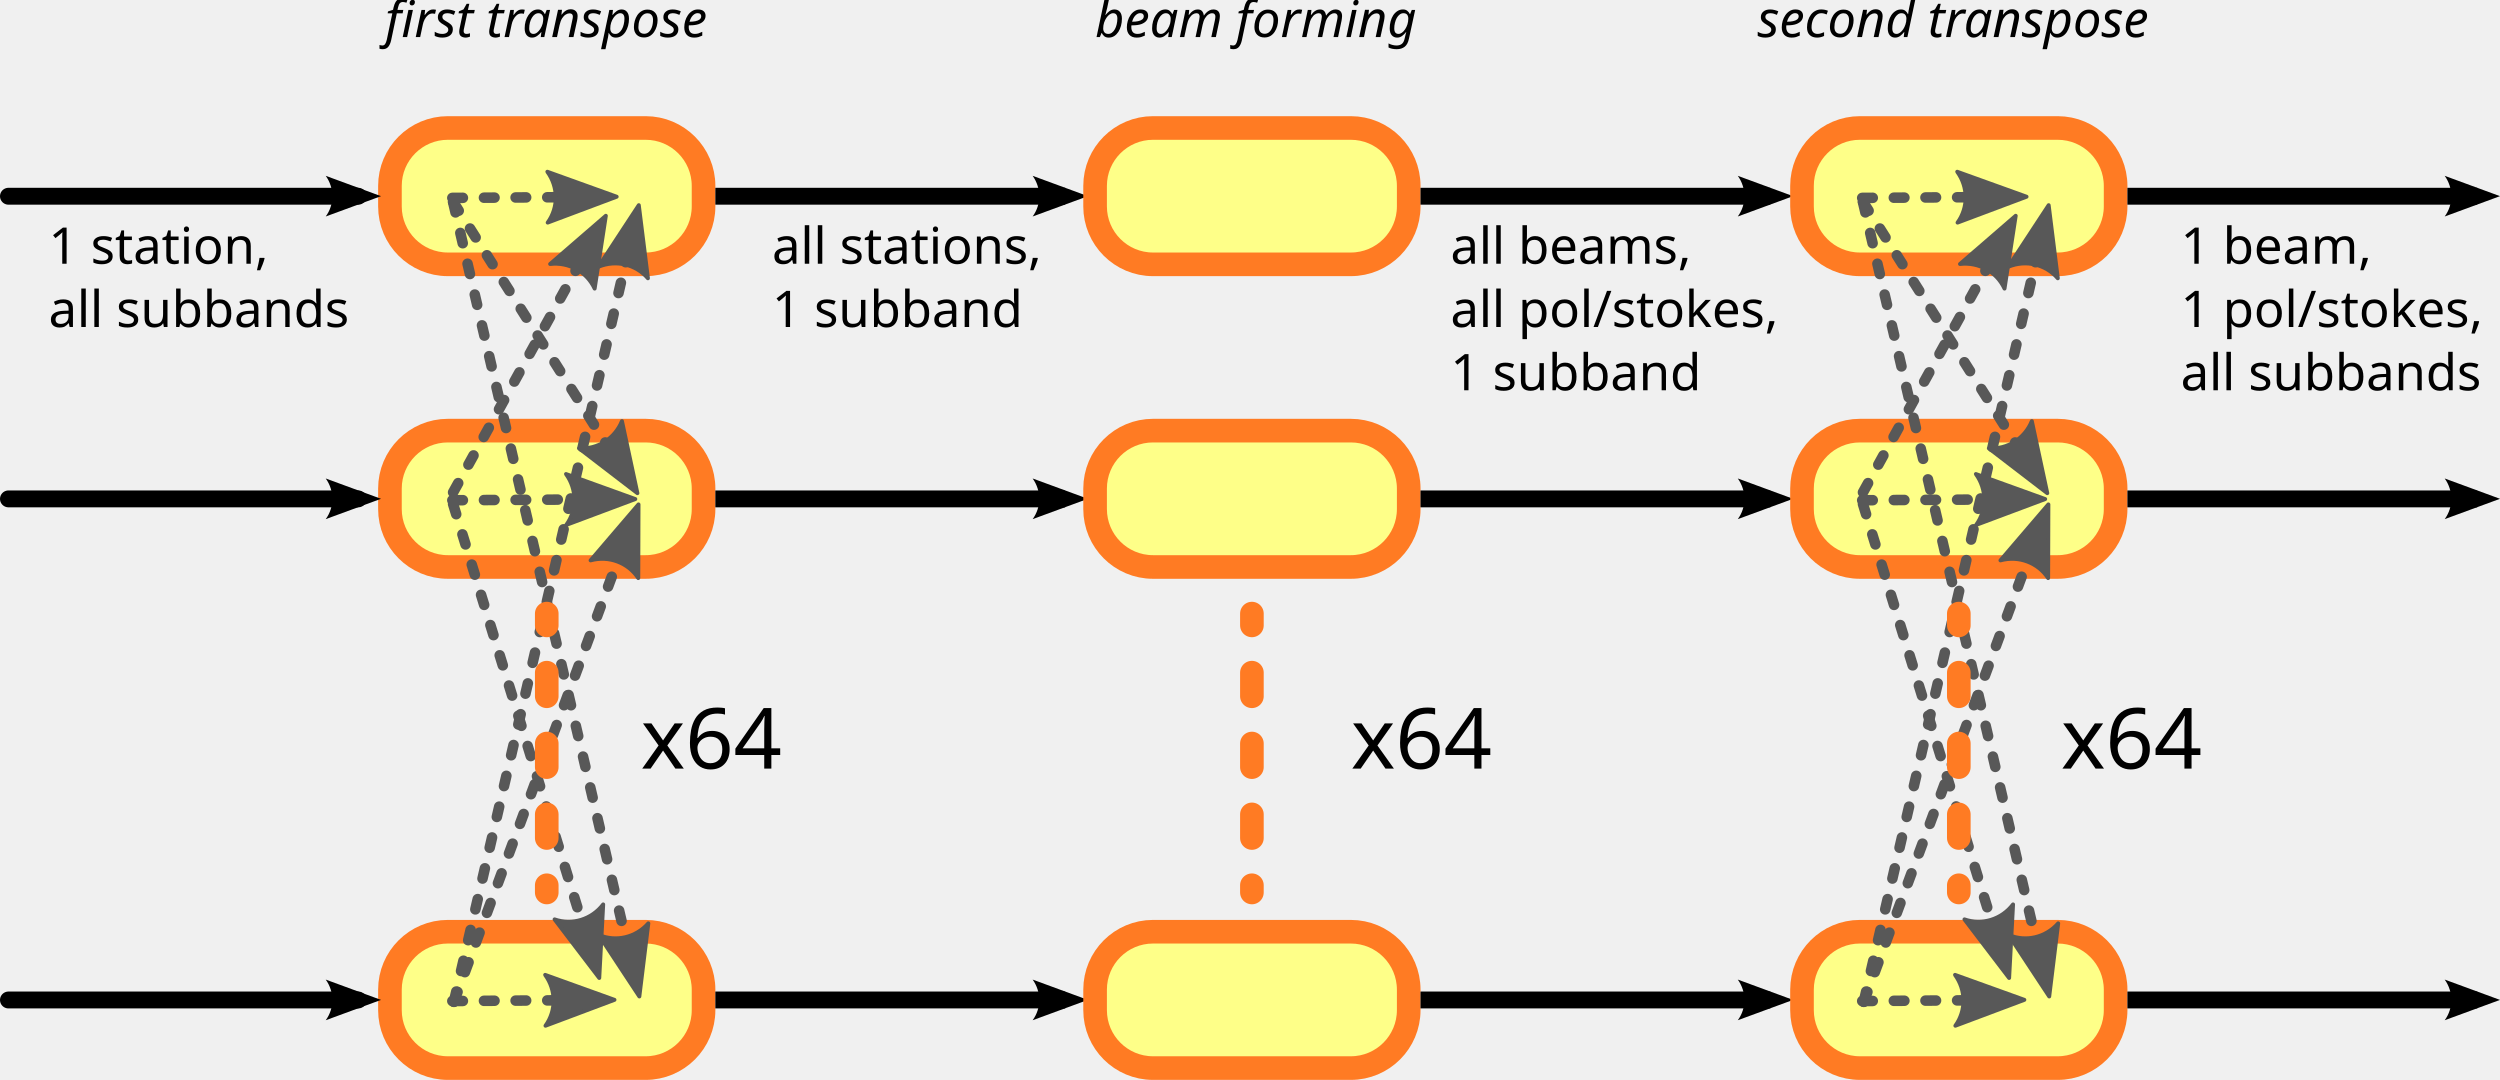
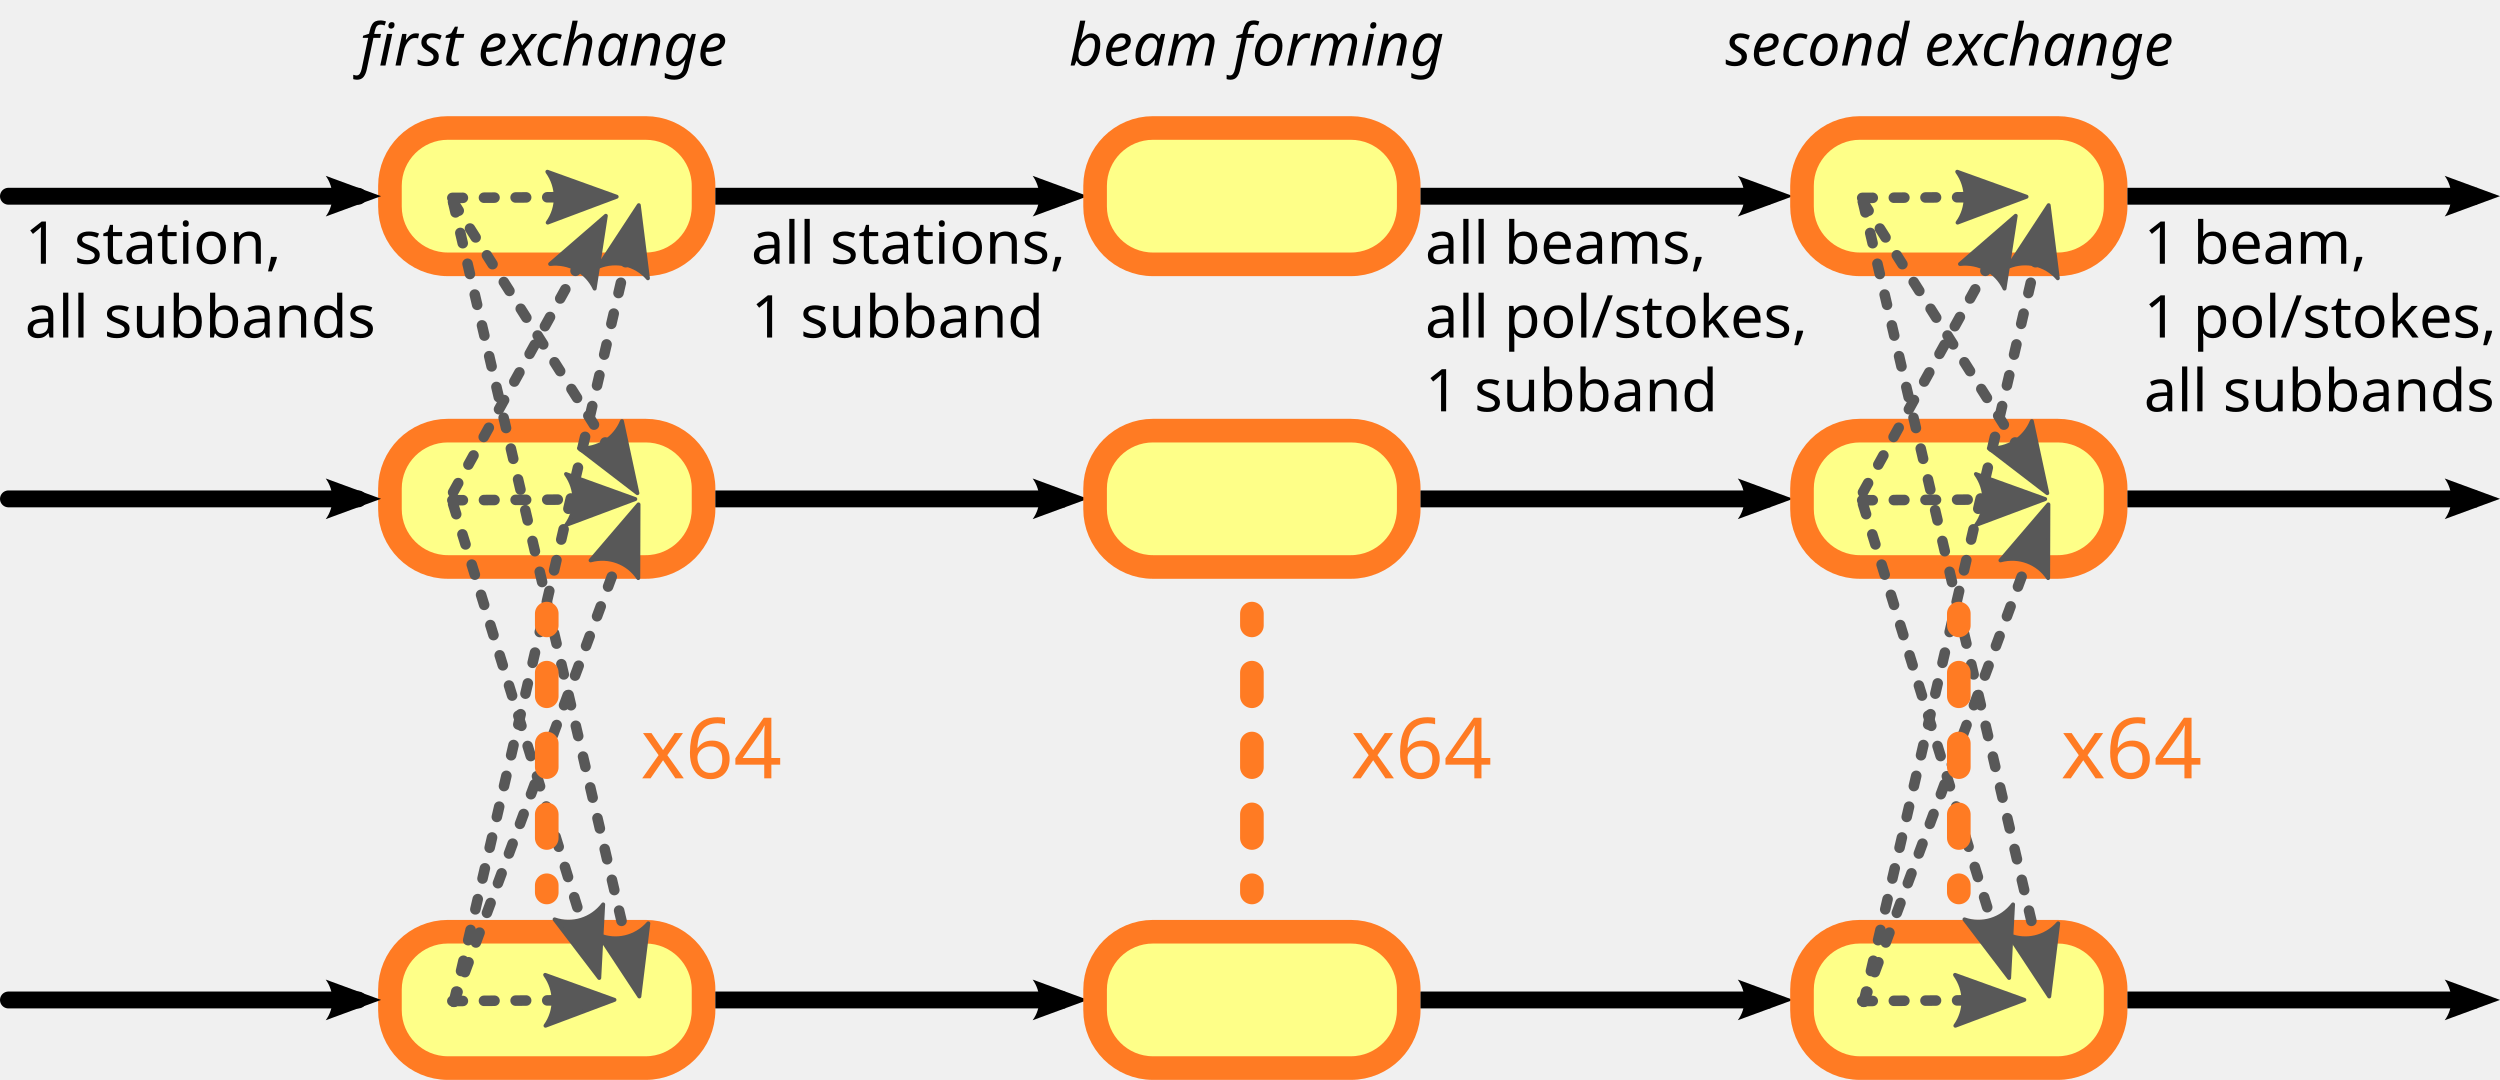
<svg xmlns="http://www.w3.org/2000/svg" version="1.1" id="svg3175" height="256.002" width="592.657">
  <defs id="defs3177">
    <marker style="overflow:visible" id="EmptyTriangleOutM" refX="0" refY="0" orient="auto">
      <path transform="matrix(0.4,0,0,0.4,-1.8,0)" style="fill:#ffffff;fill-rule:evenodd;stroke:#000000;stroke-width:1pt;marker-start:none" d="m 5.77,0 -8.65,5 0,-10 8.65,5 z" id="path4209" />
    </marker>
    <marker style="overflow:visible" id="Arrow1Mend" refX="0" refY="0" orient="auto">
      <path transform="matrix(-0.4,0,0,-0.4,-4,0)" style="fill-rule:evenodd;stroke:#000000;stroke-width:1pt;marker-start:none" d="M 0,0 5,-5 -12.5,0 5,5 0,0 z" id="path4054" />
    </marker>
    <marker style="overflow:visible" id="Arrow2Mend" refX="0" refY="0" orient="auto">
      <path transform="scale(-0.6,-0.6)" d="M 8.719,4.034 -2.207,0.016 8.719,-4.002 c -1.745,2.372 -1.735,5.617 -6e-7,8.035 z" style="font-size:12px;fill-rule:evenodd;stroke-width:0.625;stroke-linejoin:round" id="path4072" />
    </marker>
    <marker style="overflow:visible" id="Arrow2Send" refX="0" refY="0" orient="auto">
      <path transform="matrix(-0.3,0,0,-0.3,0.69,0)" d="M 8.719,4.034 -2.207,0.016 8.719,-4.002 c -1.745,2.372 -1.735,5.617 -6e-7,8.035 z" style="font-size:12px;fill-rule:evenodd;stroke-width:0.625;stroke-linejoin:round" id="path4078" />
    </marker>
    <marker style="overflow:visible" id="Arrow2Send-5" refX="0" refY="0" orient="auto">
      <path transform="matrix(-0.3,0,0,-0.3,0.69,0)" d="M 8.719,4.034 -2.207,0.016 8.719,-4.002 c -1.745,2.372 -1.735,5.617 -6e-7,8.035 z" style="font-size:12px;fill-rule:evenodd;stroke-width:0.625;stroke-linejoin:round" id="path4078-9" />
    </marker>
    <marker style="overflow:visible" id="Arrow1Mend9" refX="0" refY="0" orient="auto">
      <path transform="matrix(-0.4,0,0,-0.4,-4,0)" style="fill:#0000ff;fill-rule:evenodd;stroke:#0000ff;stroke-width:1pt;marker-start:none" d="M 0,0 5,-5 -12.5,0 5,5 0,0 z" id="path7071" />
    </marker>
    <marker style="overflow:visible" id="Arrow2Mend7" refX="0" refY="0" orient="auto">
      <path transform="scale(-0.6,-0.6)" d="M 8.719,4.034 -2.207,0.016 8.719,-4.002 c -1.745,2.372 -1.735,5.617 -6e-7,8.035 z" style="font-size:12px;fill:#0000ff;fill-rule:evenodd;stroke:#0000ff;stroke-width:0.625;stroke-linejoin:round" id="path7853" />
    </marker>
    <marker style="overflow:visible" id="Arrow2Mendh" refX="0" refY="0" orient="auto">
      <path transform="scale(-0.6,-0.6)" d="M 8.719,4.034 -2.207,0.016 8.719,-4.002 c -1.745,2.372 -1.735,5.617 -6e-7,8.035 z" style="font-size:12px;fill:#0000ff;fill-rule:evenodd;stroke:#0000ff;stroke-width:0.625;stroke-linejoin:round" id="path7856" />
    </marker>
    <marker style="overflow:visible" id="Arrow2Mendc" refX="0" refY="0" orient="auto">
      <path transform="scale(-0.6,-0.6)" d="M 8.719,4.034 -2.207,0.016 8.719,-4.002 c -1.745,2.372 -1.735,5.617 -6e-7,8.035 z" style="font-size:12px;fill:#0000ff;fill-rule:evenodd;stroke:#0000ff;stroke-width:0.625;stroke-linejoin:round" id="path7859" />
    </marker>
    <marker style="overflow:visible" id="Arrow2Mend2" refX="0" refY="0" orient="auto">
      <path transform="scale(-0.6,-0.6)" d="M 8.719,4.034 -2.207,0.016 8.719,-4.002 c -1.745,2.372 -1.735,5.617 -6e-7,8.035 z" style="font-size:12px;fill:#0000ff;fill-rule:evenodd;stroke:#0000ff;stroke-width:0.625;stroke-linejoin:round" id="path7862" />
    </marker>
    <marker style="overflow:visible" id="Arrow2Mendn" refX="0" refY="0" orient="auto">
      <path transform="scale(-0.6,-0.6)" d="M 8.719,4.034 -2.207,0.016 8.719,-4.002 c -1.745,2.372 -1.735,5.617 -6e-7,8.035 z" style="font-size:12px;fill:#0000ff;fill-rule:evenodd;stroke:#0000ff;stroke-width:0.625;stroke-linejoin:round" id="path7865" />
    </marker>
    <marker style="overflow:visible" id="Arrow2Mends" refX="0" refY="0" orient="auto">
      <path transform="scale(-0.6,-0.6)" d="M 8.719,4.034 -2.207,0.016 8.719,-4.002 c -1.745,2.372 -1.735,5.617 -6e-7,8.035 z" style="font-size:12px;fill:#0000ff;fill-rule:evenodd;stroke:#0000ff;stroke-width:0.625;stroke-linejoin:round" id="path7868" />
    </marker>
    <marker style="overflow:visible" id="Arrow2Mendw" refX="0" refY="0" orient="auto">
      <path transform="scale(-0.6,-0.6)" d="M 8.719,4.034 -2.207,0.016 8.719,-4.002 c -1.745,2.372 -1.735,5.617 -6e-7,8.035 z" style="font-size:12px;fill:#0000ff;fill-rule:evenodd;stroke:#0000ff;stroke-width:0.625;stroke-linejoin:round" id="path7871" />
    </marker>
    <marker style="overflow:visible" id="Arrow2Mend21" refX="0" refY="0" orient="auto">
      <path transform="scale(-0.6,-0.6)" d="M 8.719,4.034 -2.207,0.016 8.719,-4.002 c -1.745,2.372 -1.735,5.617 -6e-7,8.035 z" style="font-size:12px;fill:#0000ff;fill-rule:evenodd;stroke:#0000ff;stroke-width:0.625;stroke-linejoin:round" id="path7874" />
    </marker>
    <marker style="overflow:visible" id="Arrow2MendJ" refX="0" refY="0" orient="auto">
      <path transform="scale(-0.6,-0.6)" d="M 8.719,4.034 -2.207,0.016 8.719,-4.002 c -1.745,2.372 -1.735,5.617 -6e-7,8.035 z" style="font-size:12px;fill:#0000ff;fill-rule:evenodd;stroke:#0000ff;stroke-width:0.625;stroke-linejoin:round" id="path7877" />
    </marker>
    <marker style="overflow:visible" id="Arrow2MendR" refX="0" refY="0" orient="auto">
      <path transform="scale(-0.6,-0.6)" d="M 8.719,4.034 -2.207,0.016 8.719,-4.002 c -1.745,2.372 -1.735,5.617 -6e-7,8.035 z" style="stroke-linejoin:round;font-size:12px;fill-rule:evenodd;stroke:#585858;stroke-width:0.625;fill:#585858" id="path5628" />
    </marker>
    <marker style="overflow:visible" id="Arrow2Mendp" refX="0" refY="0" orient="auto">
      <path transform="scale(-0.6,-0.6)" d="M 8.719,4.034 -2.207,0.016 8.719,-4.002 c -1.745,2.372 -1.735,5.617 -6e-7,8.035 z" style="stroke-linejoin:round;font-size:12px;fill-rule:evenodd;stroke:#585858;stroke-width:0.625;fill:#585858" id="path5631" />
    </marker>
    <marker style="overflow:visible" id="Arrow2Mend3" refX="0" refY="0" orient="auto">
      <path transform="scale(-0.6,-0.6)" d="M 8.719,4.034 -2.207,0.016 8.719,-4.002 c -1.745,2.372 -1.735,5.617 -6e-7,8.035 z" style="stroke-linejoin:round;font-size:12px;fill-rule:evenodd;stroke:#585858;stroke-width:0.625;fill:#585858" id="path5634" />
    </marker>
    <marker style="overflow:visible" id="Arrow2Mendy" refX="0" refY="0" orient="auto">
      <path transform="scale(-0.6,-0.6)" d="M 8.719,4.034 -2.207,0.016 8.719,-4.002 c -1.745,2.372 -1.735,5.617 -6e-7,8.035 z" style="stroke-linejoin:round;font-size:12px;fill-rule:evenodd;stroke:#585858;stroke-width:0.625;fill:#585858" id="path5637" />
    </marker>
    <marker style="overflow:visible" id="Arrow2MendN" refX="0" refY="0" orient="auto">
      <path transform="scale(-0.6,-0.6)" d="M 8.719,4.034 -2.207,0.016 8.719,-4.002 c -1.745,2.372 -1.735,5.617 -6e-7,8.035 z" style="stroke-linejoin:round;font-size:12px;fill-rule:evenodd;stroke:#585858;stroke-width:0.625;fill:#585858" id="path5640" />
    </marker>
    <marker style="overflow:visible" id="Arrow2MendI" refX="0" refY="0" orient="auto">
      <path transform="scale(-0.6,-0.6)" d="M 8.719,4.034 -2.207,0.016 8.719,-4.002 c -1.745,2.372 -1.735,5.617 -6e-7,8.035 z" style="stroke-linejoin:round;font-size:12px;fill-rule:evenodd;stroke:#585858;stroke-width:0.625;fill:#585858" id="path5643" />
    </marker>
    <marker style="overflow:visible" id="Arrow2Mendp5" refX="0" refY="0" orient="auto">
      <path transform="scale(-0.6,-0.6)" d="M 8.719,4.034 -2.207,0.016 8.719,-4.002 c -1.745,2.372 -1.735,5.617 -6e-7,8.035 z" style="stroke-linejoin:round;font-size:12px;fill-rule:evenodd;stroke:#585858;stroke-width:0.625;fill:#585858" id="path5646" />
    </marker>
    <marker style="overflow:visible" id="Arrow2Mendc8" refX="0" refY="0" orient="auto">
      <path transform="scale(-0.6,-0.6)" d="M 8.719,4.034 -2.207,0.016 8.719,-4.002 c -1.745,2.372 -1.735,5.617 -6e-7,8.035 z" style="stroke-linejoin:round;font-size:12px;fill-rule:evenodd;stroke:#585858;stroke-width:0.625;fill:#585858" id="path5649" />
    </marker>
    <marker style="overflow:visible" id="Arrow2MendM" refX="0" refY="0" orient="auto">
      <path transform="scale(-0.6,-0.6)" d="M 8.719,4.034 -2.207,0.016 8.719,-4.002 c -1.745,2.372 -1.735,5.617 -6e-7,8.035 z" style="stroke-linejoin:round;font-size:12px;fill-rule:evenodd;stroke:#585858;stroke-width:0.625;fill:#585858" id="path5652" />
    </marker>
  </defs>
  <g transform="translate(-78.93314,-368.0279)" id="layer1">
    <rect ry="13.738" y="398.367" x="171.373" height="32.325" width="74.347" id="rect3185" style="color:#000000;fill:#feff88;fill-opacity:1;stroke:#ff7b23;stroke-width:5.6;stroke-linecap:butt;stroke-linejoin:miter;stroke-miterlimit:4;stroke-opacity:1;stroke-dasharray:none;stroke-dashoffset:0;marker:none;visibility:visible;display:inline;overflow:visible;enable-background:accumulate" />
    <path id="path4040" d="m 80.933,414.549 c 82.331,0 82.919,0 82.919,0" style="fill:none;stroke:#000000;stroke-width:4;stroke-linecap:round;stroke-linejoin:miter;stroke-miterlimit:4;stroke-opacity:1;stroke-dasharray:none;marker-end:url(#Arrow2Send)" />
    <path style="fill:none;stroke:#000000;stroke-width:4;stroke-linecap:butt;stroke-linejoin:miter;stroke-miterlimit:4;stroke-opacity:1;stroke-dasharray:none;marker-end:url(#Arrow2Send)" d="m 248.515,414.549 c 82.331,0 82.919,0 82.919,0" id="path5076" />
    <rect style="color:#000000;fill:#feff88;fill-opacity:1;stroke:#ff7b23;stroke-width:5.6;stroke-linecap:butt;stroke-linejoin:miter;stroke-miterlimit:4;stroke-opacity:1;stroke-dasharray:none;stroke-dashoffset:0;marker:none;visibility:visible;display:inline;overflow:visible;enable-background:accumulate" id="rect5091" width="74.347" height="32.325" x="338.539" y="398.367" ry="13.738" />
    <path id="path5121" d="m 415.681,414.549 c 82.331,0 82.919,0 82.919,0" style="fill:none;stroke:#000000;stroke-width:4;stroke-linecap:butt;stroke-linejoin:miter;stroke-miterlimit:4;stroke-opacity:1;stroke-dasharray:none;marker-end:url(#Arrow2Send)" />
    <rect ry="13.738" y="398.367" x="506.12" height="32.325" width="74.347" id="rect5145" style="color:#000000;fill:#feff88;fill-opacity:1;stroke:#ff7b23;stroke-width:5.6;stroke-linecap:butt;stroke-linejoin:miter;stroke-miterlimit:4;stroke-opacity:1;stroke-dasharray:none;stroke-dashoffset:0;marker:none;visibility:visible;display:inline;overflow:visible;enable-background:accumulate" />
    <path style="fill:none;stroke:#000000;stroke-width:4;stroke-linecap:butt;stroke-linejoin:miter;stroke-miterlimit:4;stroke-opacity:1;stroke-dasharray:none;marker-end:url(#Arrow2Send)" d="m 583.262,414.549 c 82.331,0 82.919,0 82.919,0" id="path5147" />
-     <text id="text5279" y="430.547" x="261.96" style="font-size:40px;font-style:normal;font-weight:normal;line-height:125%;fill:#000000;fill-opacity:1;stroke:none;font-family:Bitstream Vera Sans" xml:space="preserve">
-       <tspan style="font-size:12px;font-style:normal;font-variant:normal;font-weight:normal;font-stretch:normal;text-align:start;line-height:125%;writing-mode:lr-tb;text-anchor:start;font-family:AlArabiya;-inkscape-font-specification:AlArabiya" id="tspan5283" y="430.547" x="261.96">all stations,</tspan>
-       <tspan id="tspan5317" style="font-size:12px;font-style:normal;font-variant:normal;font-weight:normal;font-stretch:normal;text-align:start;line-height:125%;writing-mode:lr-tb;text-anchor:start;font-family:AlArabiya;-inkscape-font-specification:AlArabiya" y="445.547" x="261.96">1 subband</tspan>
+     <text id="text5279" y="430.547" x="257.006" style="font-size:14px;font-style:normal;font-variant:normal;font-weight:normal;font-stretch:normal;text-align:start;line-height:125%;writing-mode:lr-tb;text-anchor:start;fill:#000000;fill-opacity:1;stroke:none;font-family:AlArabiya;-inkscape-font-specification:AlArabiya" xml:space="preserve">
+       <tspan style="font-size:14px;font-style:normal;font-variant:normal;font-weight:normal;font-stretch:normal;text-align:start;line-height:125%;writing-mode:lr-tb;text-anchor:start;font-family:AlArabiya;-inkscape-font-specification:AlArabiya" id="tspan5283" y="430.547" x="257.006">all stations,</tspan>
+       <tspan id="tspan5317" style="font-size:14px;font-style:normal;font-variant:normal;font-weight:normal;font-stretch:normal;text-align:start;line-height:125%;writing-mode:lr-tb;text-anchor:start;font-family:AlArabiya;-inkscape-font-specification:AlArabiya" y="448.047" x="257.006">1 subband</tspan>
    </text>
-     <text id="text5279-8" y="430.547" x="90.458" style="font-size:40px;font-style:normal;font-weight:normal;line-height:125%;fill:#000000;fill-opacity:1;stroke:none;font-family:Bitstream Vera Sans" xml:space="preserve">
-       <tspan style="font-size:12px;font-style:normal;font-variant:normal;font-weight:normal;font-stretch:normal;text-align:start;line-height:125%;writing-mode:lr-tb;text-anchor:start;font-family:AlArabiya;-inkscape-font-specification:AlArabiya" y="430.547" x="90.458" id="tspan5281-9">1 station,</tspan>
-       <tspan style="font-size:12px;font-style:normal;font-variant:normal;font-weight:normal;font-stretch:normal;text-align:start;line-height:125%;writing-mode:lr-tb;text-anchor:start;font-family:AlArabiya;-inkscape-font-specification:AlArabiya" id="tspan5283-7" y="445.547" x="90.458">all subbands</tspan>
+     <text id="text5279-8" y="430.547" x="84.851" style="font-size:14px;font-style:normal;font-variant:normal;font-weight:normal;font-stretch:normal;text-align:start;line-height:125%;writing-mode:lr-tb;text-anchor:start;fill:#000000;fill-opacity:1;stroke:none;font-family:AlArabiya;-inkscape-font-specification:AlArabiya" xml:space="preserve">
+       <tspan style="font-size:14px;font-style:normal;font-variant:normal;font-weight:normal;font-stretch:normal;text-align:start;line-height:125%;writing-mode:lr-tb;text-anchor:start;font-family:AlArabiya;-inkscape-font-specification:AlArabiya" y="430.547" x="84.851" id="tspan5281-9">1 station,</tspan>
+       <tspan style="font-size:14px;font-style:normal;font-variant:normal;font-weight:normal;font-stretch:normal;text-align:start;line-height:125%;writing-mode:lr-tb;text-anchor:start;font-family:AlArabiya;-inkscape-font-specification:AlArabiya" id="tspan5283-7" y="448.047" x="84.851">all subbands</tspan>
    </text>
-     <text id="text5279-0" y="430.547" x="422.797" style="font-size:40px;font-style:normal;font-weight:normal;line-height:125%;fill:#000000;fill-opacity:1;stroke:none;font-family:Bitstream Vera Sans" xml:space="preserve">
-       <tspan style="font-size:12px;font-style:normal;font-variant:normal;font-weight:normal;font-stretch:normal;text-align:start;line-height:125%;writing-mode:lr-tb;text-anchor:start;font-family:AlArabiya;-inkscape-font-specification:AlArabiya" id="tspan5283-9" y="430.547" x="422.797">all beams,</tspan>
-       <tspan id="tspan5381" style="font-size:12px;font-style:normal;font-variant:normal;font-weight:normal;font-stretch:normal;text-align:start;line-height:125%;writing-mode:lr-tb;text-anchor:start;font-family:AlArabiya;-inkscape-font-specification:AlArabiya" y="445.547" x="422.797">all pol/stokes,</tspan>
-       <tspan id="tspan5317-2" style="font-size:12px;font-style:normal;font-variant:normal;font-weight:normal;font-stretch:normal;text-align:start;line-height:125%;writing-mode:lr-tb;text-anchor:start;font-family:AlArabiya;-inkscape-font-specification:AlArabiya" y="460.547" x="422.797">1 subband</tspan>
+     <text id="text5279-0" y="430.547" x="416.789" style="font-size:14px;font-style:normal;font-variant:normal;font-weight:normal;font-stretch:normal;text-align:start;line-height:125%;writing-mode:lr-tb;text-anchor:start;fill:#000000;fill-opacity:1;stroke:none;font-family:AlArabiya;-inkscape-font-specification:AlArabiya" xml:space="preserve">
+       <tspan style="font-size:14px;font-style:normal;font-variant:normal;font-weight:normal;font-stretch:normal;text-align:start;line-height:125%;writing-mode:lr-tb;text-anchor:start;font-family:AlArabiya;-inkscape-font-specification:AlArabiya" id="tspan5283-9" y="430.547" x="416.789">all beams,</tspan>
+       <tspan id="tspan5381" style="font-size:14px;font-style:normal;font-variant:normal;font-weight:normal;font-stretch:normal;text-align:start;line-height:125%;writing-mode:lr-tb;text-anchor:start;font-family:AlArabiya;-inkscape-font-specification:AlArabiya" y="448.047" x="416.789">all pol/stokes,</tspan>
+       <tspan id="tspan5317-2" style="font-size:14px;font-style:normal;font-variant:normal;font-weight:normal;font-stretch:normal;text-align:start;line-height:125%;writing-mode:lr-tb;text-anchor:start;font-family:AlArabiya;-inkscape-font-specification:AlArabiya" y="465.547" x="416.789">1 subband</tspan>
    </text>
-     <text id="text5279-0-5" y="430.547" x="595.9" style="font-size:40px;font-style:normal;font-weight:normal;line-height:125%;fill:#000000;fill-opacity:1;stroke:none;font-family:Bitstream Vera Sans" xml:space="preserve">
-       <tspan style="font-size:12px;font-style:normal;font-variant:normal;font-weight:normal;font-stretch:normal;text-align:start;line-height:125%;writing-mode:lr-tb;text-anchor:start;font-family:AlArabiya;-inkscape-font-specification:AlArabiya" id="tspan5283-9-4" y="430.547" x="595.9">1 beam,</tspan>
-       <tspan id="tspan5379" style="font-size:12px;font-style:normal;font-variant:normal;font-weight:normal;font-stretch:normal;text-align:start;line-height:125%;writing-mode:lr-tb;text-anchor:start;font-family:AlArabiya;-inkscape-font-specification:AlArabiya" y="445.547" x="595.9">1 pol/stokes,</tspan>
-       <tspan id="tspan5317-2-0" style="font-size:12px;font-style:normal;font-variant:normal;font-weight:normal;font-stretch:normal;text-align:start;line-height:125%;writing-mode:lr-tb;text-anchor:start;font-family:AlArabiya;-inkscape-font-specification:AlArabiya" y="460.547" x="595.9">all subbands</tspan>
+     <text id="text5279-0-5" y="430.547" x="587.18" style="font-size:14px;font-style:normal;font-variant:normal;font-weight:normal;font-stretch:normal;text-align:start;line-height:125%;writing-mode:lr-tb;text-anchor:start;fill:#000000;fill-opacity:1;stroke:none;font-family:AlArabiya;-inkscape-font-specification:AlArabiya" xml:space="preserve">
+       <tspan style="font-size:14px;font-style:normal;font-variant:normal;font-weight:normal;font-stretch:normal;text-align:start;line-height:125%;writing-mode:lr-tb;text-anchor:start;font-family:AlArabiya;-inkscape-font-specification:AlArabiya" id="tspan5283-9-4" y="430.547" x="587.18">1 beam,</tspan>
+       <tspan id="tspan5379" style="font-size:14px;font-style:normal;font-variant:normal;font-weight:normal;font-stretch:normal;text-align:start;line-height:125%;writing-mode:lr-tb;text-anchor:start;font-family:AlArabiya;-inkscape-font-specification:AlArabiya" y="448.047" x="587.18">1 pol/stokes,</tspan>
+       <tspan id="tspan5317-2-0" style="font-size:14px;font-style:normal;font-variant:normal;font-weight:normal;font-stretch:normal;text-align:start;line-height:125%;writing-mode:lr-tb;text-anchor:start;font-family:AlArabiya;-inkscape-font-specification:AlArabiya" y="465.547" x="587.18">all subbands</tspan>
    </text>
    <text id="text5375" y="432.767" x="478.211" style="font-size:40px;font-style:normal;font-weight:normal;fill:#000000;fill-opacity:1;stroke:none;font-family:Bitstream Vera Sans" xml:space="preserve">
      <tspan y="432.767" x="478.211" id="tspan5377" />
    </text>
    <text id="text5413" y="117.772" x="152.82" style="font-size:40px;font-style:normal;font-weight:normal;fill:#000000;fill-opacity:1;stroke:none;font-family:Bitstream Vera Sans" xml:space="preserve">
      <tspan y="117.772" x="152.82" id="tspan5415" />
    </text>
    <rect style="color:#000000;fill:#feff88;fill-opacity:1;stroke:#ff7b23;stroke-width:5.6;stroke-linecap:butt;stroke-linejoin:miter;stroke-miterlimit:4;stroke-opacity:1;stroke-dasharray:none;stroke-dashoffset:0;marker:none;visibility:visible;display:inline;overflow:visible;enable-background:accumulate" id="rect5233" width="74.347" height="32.325" x="171.373" y="470.113" ry="13.738" />
    <path style="fill:none;stroke:#000000;stroke-width:4;stroke-linecap:round;stroke-linejoin:miter;stroke-miterlimit:4;stroke-opacity:1;stroke-dasharray:none;marker-end:url(#Arrow2Send)" d="m 80.933,486.294 c 82.331,0 82.919,0 82.919,0" id="path5235" />
    <path id="path5237" d="m 248.515,486.294 c 82.331,0 82.919,0 82.919,0" style="fill:none;stroke:#000000;stroke-width:4;stroke-linecap:butt;stroke-linejoin:miter;stroke-miterlimit:4;stroke-opacity:1;stroke-dasharray:none;marker-end:url(#Arrow2Send)" />
    <rect ry="13.738" y="470.113" x="338.539" height="32.325" width="74.347" id="rect5239" style="color:#000000;fill:#feff88;fill-opacity:1;stroke:#ff7b23;stroke-width:5.6;stroke-linecap:butt;stroke-linejoin:miter;stroke-miterlimit:4;stroke-opacity:1;stroke-dasharray:none;stroke-dashoffset:0;marker:none;visibility:visible;display:inline;overflow:visible;enable-background:accumulate" />
    <path style="fill:none;stroke:#000000;stroke-width:4;stroke-linecap:butt;stroke-linejoin:miter;stroke-miterlimit:4;stroke-opacity:1;stroke-dasharray:none;marker-end:url(#Arrow2Send)" d="m 415.681,486.294 c 82.331,0 82.919,0 82.919,0" id="path5241" />
    <rect style="color:#000000;fill:#feff88;fill-opacity:1;stroke:#ff7b23;stroke-width:5.6;stroke-linecap:butt;stroke-linejoin:miter;stroke-miterlimit:4;stroke-opacity:1;stroke-dasharray:none;stroke-dashoffset:0;marker:none;visibility:visible;display:inline;overflow:visible;enable-background:accumulate" id="rect5243" width="74.347" height="32.325" x="506.12" y="470.113" ry="13.738" />
    <path id="path5245" d="m 583.262,486.294 c 82.331,0 82.919,0 82.919,0" style="fill:none;stroke:#000000;stroke-width:4;stroke-linecap:butt;stroke-linejoin:miter;stroke-miterlimit:4;stroke-opacity:1;stroke-dasharray:none;marker-end:url(#Arrow2Send)" />
    <rect style="color:#000000;fill:#feff88;fill-opacity:1;stroke:#ff7b23;stroke-width:5.6;stroke-linecap:butt;stroke-linejoin:miter;stroke-miterlimit:4;stroke-opacity:1;stroke-dasharray:none;stroke-dashoffset:0;marker:none;visibility:visible;display:inline;overflow:visible;enable-background:accumulate" id="rect5265" width="74.347" height="32.325" x="171.373" y="588.905" ry="13.738" />
    <path style="fill:none;stroke:#000000;stroke-width:4;stroke-linecap:round;stroke-linejoin:miter;stroke-miterlimit:4;stroke-opacity:1;stroke-dasharray:none;marker-end:url(#Arrow2Send)" d="m 80.933,605.087 c 82.331,0 82.919,0 82.919,0" id="path5267" />
    <path id="path5269" d="m 248.515,605.087 c 82.331,0 82.919,0 82.919,0" style="fill:none;stroke:#000000;stroke-width:4;stroke-linecap:butt;stroke-linejoin:miter;stroke-miterlimit:4;stroke-opacity:1;stroke-dasharray:none;marker-end:url(#Arrow2Send)" />
    <rect ry="13.738" y="588.905" x="338.539" height="32.325" width="74.347" id="rect5271" style="color:#000000;fill:#feff88;fill-opacity:1;stroke:#ff7b23;stroke-width:5.6;stroke-linecap:butt;stroke-linejoin:miter;stroke-miterlimit:4;stroke-opacity:1;stroke-dasharray:none;stroke-dashoffset:0;marker:none;visibility:visible;display:inline;overflow:visible;enable-background:accumulate" />
    <path style="fill:none;stroke:#000000;stroke-width:4;stroke-linecap:butt;stroke-linejoin:miter;stroke-miterlimit:4;stroke-opacity:1;stroke-dasharray:none;marker-end:url(#Arrow2Send)" d="m 415.681,605.087 c 82.331,0 82.919,0 82.919,0" id="path5273" />
    <rect style="color:#000000;fill:#feff88;fill-opacity:1;stroke:#ff7b23;stroke-width:5.6;stroke-linecap:butt;stroke-linejoin:miter;stroke-miterlimit:4;stroke-opacity:1;stroke-dasharray:none;stroke-dashoffset:0;marker:none;visibility:visible;display:inline;overflow:visible;enable-background:accumulate" id="rect5275" width="74.347" height="32.325" x="506.12" y="588.905" ry="13.738" />
    <path id="path5277" d="m 583.262,605.087 c 82.331,0 82.919,0 82.919,0" style="fill:none;stroke:#000000;stroke-width:4;stroke-linecap:butt;stroke-linejoin:miter;stroke-miterlimit:4;stroke-opacity:1;stroke-dasharray:none;marker-end:url(#Arrow2Send)" />
    <path id="path5510" d="m 186.532,605.523 42.636,-114.806" style="stroke-linejoin:miter;marker-end:url(#Arrow2MendR);stroke-opacity:1;stroke-dashoffset:0;stroke:#585858;stroke-linecap:round;stroke-miterlimit:4;stroke-dasharray:2.5, 5;stroke-width:2.5;fill:none" />
-     <text id="text5514" y="550.241" x="230.821" style="font-size:40px;font-style:normal;font-weight:normal;line-height:125%;fill:#000000;fill-opacity:1;stroke:none;font-family:Bitstream Vera Sans" xml:space="preserve">
-       <tspan style="font-size:20px;font-style:normal;font-variant:normal;font-weight:normal;font-stretch:normal;text-align:start;line-height:125%;writing-mode:lr-tb;text-anchor:start;font-family:AlArabiya;-inkscape-font-specification:AlArabiya" y="550.241" x="230.821" id="tspan5516">x64</tspan>
+     <text id="text5514" y="552.538" x="230.821" style="font-size:40px;font-style:normal;font-weight:normal;line-height:125%;fill:#ff7b23;fill-opacity:1;stroke:none;font-family:Bitstream Vera Sans" xml:space="preserve">
+       <tspan style="font-size:20px;font-style:normal;font-variant:normal;font-weight:normal;font-stretch:normal;text-align:start;line-height:125%;writing-mode:lr-tb;text-anchor:start;fill:#ff7b23;fill-opacity:1;font-family:AlArabiya;-inkscape-font-specification:AlArabiya" y="552.538" x="230.821" id="tspan5516">x64</tspan>
    </text>
    <path style="stroke-linejoin:miter;marker-end:url(#Arrow2Mendy);stroke-opacity:1;stroke-dashoffset:0;stroke:#585858;stroke-linecap:round;stroke-miterlimit:4;stroke-dasharray:2.5, 5;stroke-width:2.5;fill:none" d="m 186.348,487.535 33.647,109.177" id="path7230" />
    <path id="path7232" d="m 186.348,415.863 c 0,0 41.901,66.289 41.901,66.289" style="stroke-linejoin:miter;marker-end:url(#Arrow2Mend3);stroke-opacity:1;stroke-dashoffset:0;stroke:#585858;stroke-linecap:round;stroke-miterlimit:4;stroke-dasharray:2.5, 5;stroke-width:2.5;fill:none" />
    <path style="stroke-linejoin:miter;marker-end:url(#Arrow2Mendp);stroke-opacity:1;stroke-dashoffset:0;stroke:#585858;stroke-linecap:round;stroke-miterlimit:4;stroke-dasharray:2.5, 5;stroke-width:2.5;fill:none" d="m 186.348,484.743 c 0,0 34.624,-62.651 34.624,-62.651" id="path7236" />
    <path style="stroke-linejoin:miter;marker-end:url(#Arrow2MendM);stroke-opacity:1;stroke-dashoffset:0;stroke:#585858;stroke-linecap:round;stroke-miterlimit:4;stroke-dasharray:2.5, 5;stroke-width:2.5;fill:none" d="m 186.532,605.523 43.111,-185.623" id="path7238" />
    <path id="path7240" d="m 186.348,415.948 43.371,185.084" style="stroke-linejoin:miter;marker-end:url(#Arrow2Mendc8);stroke-opacity:1;stroke-dashoffset:0;stroke:#585858;stroke-linecap:round;stroke-miterlimit:4;stroke-dasharray:2.5, 5;stroke-width:2.5;fill:none" />
    <path style="stroke-linejoin:miter;marker-end:url(#Arrow2Mendp5);stroke-opacity:1;stroke-dashoffset:0;stroke:#585858;stroke-linecap:round;stroke-miterlimit:4;stroke-dasharray:2.5, 5;stroke-width:2.5;fill:none" d="m 186.164,414.944 c 0,0 35.645,-0.237 35.645,-0.237" id="path7242" />
    <path id="path7244" d="m 186.164,486.616 c 0,0 40.063,-0.237 40.063,-0.237" style="stroke-linejoin:miter;marker-end:url(#Arrow2MendI);stroke-opacity:1;stroke-dashoffset:0;stroke:#585858;stroke-linecap:round;stroke-miterlimit:4;stroke-dasharray:2.5, 5;stroke-width:2.5;fill:none" />
    <path style="stroke-linejoin:miter;marker-end:url(#Arrow2MendN);stroke-opacity:1;stroke-dashoffset:0;stroke:#585858;stroke-linecap:round;stroke-miterlimit:4;stroke-dasharray:2.5, 5;stroke-width:2.5;fill:none" d="m 186.164,605.335 c 0,0 35.125,-0.237 35.125,-0.237" id="path7246" />
-     <text xml:space="preserve" style="font-size:40px;font-style:normal;font-weight:normal;line-height:125%;fill:#000000;fill-opacity:1;stroke:none;font-family:Bitstream Vera Sans" x="399.159" y="550.241" id="text8557">
-       <tspan id="tspan8559" x="399.159" y="550.241" style="font-size:20px;font-style:normal;font-variant:normal;font-weight:normal;font-stretch:normal;text-align:start;line-height:125%;writing-mode:lr-tb;text-anchor:start;font-family:AlArabiya;-inkscape-font-specification:AlArabiya">x64</tspan>
+     <text xml:space="preserve" style="font-size:40px;font-style:normal;font-weight:normal;line-height:125%;fill:#ff7b23;fill-opacity:1;stroke:none;font-family:Bitstream Vera Sans" x="399.159" y="552.538" id="text8557">
+       <tspan id="tspan8559" x="399.159" y="552.538" style="font-size:20px;font-style:normal;font-variant:normal;font-weight:normal;font-stretch:normal;text-align:start;line-height:125%;writing-mode:lr-tb;text-anchor:start;fill:#ff7b23;fill-opacity:1;font-family:AlArabiya;-inkscape-font-specification:AlArabiya">x64</tspan>
    </text>
-     <text id="text8561" y="550.241" x="567.497" style="font-size:40px;font-style:normal;font-weight:normal;line-height:125%;fill:#000000;fill-opacity:1;stroke:none;font-family:Bitstream Vera Sans" xml:space="preserve">
-       <tspan style="font-size:20px;font-style:normal;font-variant:normal;font-weight:normal;font-stretch:normal;text-align:start;line-height:125%;writing-mode:lr-tb;text-anchor:start;font-family:AlArabiya;-inkscape-font-specification:AlArabiya" y="550.241" x="567.497" id="tspan8563">x64</tspan>
+     <text id="text8561" y="552.538" x="567.497" style="font-size:40px;font-style:normal;font-weight:normal;line-height:125%;fill:#ff7b23;fill-opacity:1;stroke:none;font-family:Bitstream Vera Sans" xml:space="preserve">
+       <tspan style="font-size:20px;font-style:normal;font-variant:normal;font-weight:normal;font-stretch:normal;text-align:start;line-height:125%;writing-mode:lr-tb;text-anchor:start;fill:#ff7b23;fill-opacity:1;font-family:AlArabiya;-inkscape-font-specification:AlArabiya" y="552.538" x="567.497" id="tspan8563">x64</tspan>
    </text>
-     <text id="text8565" y="376.815" x="170.237" style="font-size:12px;font-style:italic;font-variant:normal;font-weight:normal;font-stretch:normal;text-align:start;line-height:125%;writing-mode:lr-tb;text-anchor:start;fill:#000000;fill-opacity:1;stroke:none;font-family:AlArabiya;-inkscape-font-specification:AlArabiya Italic" xml:space="preserve">
-       <tspan y="376.815" x="170.237" id="tspan8567">first transpose</tspan>
+     <text id="text8565" y="383.572" x="164.235" style="font-size:14px;font-style:italic;font-variant:normal;font-weight:normal;font-stretch:normal;text-align:start;line-height:125%;writing-mode:lr-tb;text-anchor:start;fill:#000000;fill-opacity:1;stroke:none;font-family:AlArabiya;-inkscape-font-specification:AlArabiya Italic" xml:space="preserve">
+       <tspan y="383.572" x="164.235" id="tspan8567">first exchange</tspan>
    </text>
-     <text xml:space="preserve" style="font-size:12px;font-style:italic;font-variant:normal;font-weight:normal;font-stretch:normal;text-align:start;line-height:125%;writing-mode:lr-tb;text-anchor:start;fill:#000000;fill-opacity:1;stroke:none;font-family:AlArabiya;-inkscape-font-specification:AlArabiya Italic" x="338.541" y="376.815" id="text8590">
-       <tspan id="tspan8592" x="338.541" y="376.815">beam forming</tspan>
+     <text xml:space="preserve" style="font-size:14px;font-style:italic;font-variant:normal;font-weight:normal;font-stretch:normal;text-align:start;line-height:125%;writing-mode:lr-tb;text-anchor:start;fill:#000000;fill-opacity:1;stroke:none;font-family:AlArabiya;-inkscape-font-specification:AlArabiya Italic" x="332.346" y="383.572" id="text8590">
+       <tspan id="tspan8592" x="332.346" y="383.572">beam forming</tspan>
    </text>
-     <text id="text8594" y="376.815" x="495.559" style="font-size:12px;font-style:italic;font-variant:normal;font-weight:normal;font-stretch:normal;text-align:start;line-height:125%;writing-mode:lr-tb;text-anchor:start;fill:#000000;fill-opacity:1;stroke:none;font-family:AlArabiya;-inkscape-font-specification:AlArabiya Italic" xml:space="preserve">
-       <tspan y="376.815" x="495.559" id="tspan8596">second transpose</tspan>
+     <text id="text8594" y="383.572" x="487.986" style="font-size:14px;font-style:italic;font-variant:normal;font-weight:normal;font-stretch:normal;text-align:start;line-height:125%;writing-mode:lr-tb;text-anchor:start;fill:#000000;fill-opacity:1;stroke:none;font-family:AlArabiya;-inkscape-font-specification:AlArabiya Italic" xml:space="preserve">
+       <tspan y="383.572" x="487.986" id="tspan8596">second exchange</tspan>
    </text>
-     <path id="path5417" d="m 208.547,513.488 c 0,61.336 0,66.114 0,66.114" style="fill:#feff88;stroke:#ff7b23;stroke-width:5.6;stroke-linecap:round;stroke-linejoin:miter;stroke-miterlimit:4;stroke-opacity:1;stroke-dasharray:5.6,11.2;stroke-dashoffset:2.8;color:#000000;fill-opacity:1;fill-rule:nonzero;marker:none;visibility:visible;display:inline;overflow:visible;enable-background:accumulate" />
-     <path style="fill:#feff88;stroke:#ff7b23;stroke-width:5.6;stroke-linecap:round;stroke-linejoin:miter;stroke-miterlimit:4;stroke-opacity:1;stroke-dasharray:5.6,11.2;stroke-dashoffset:2.8;color:#000000;fill-opacity:1;fill-rule:nonzero;marker:none;visibility:visible;display:inline;overflow:visible;enable-background:accumulate" d="m 375.712,513.488 c 0,61.336 0,66.114 0,66.114" id="path5433" />
+     <path id="path5417" d="m 208.547,513.488 c 0,61.336 0,66.114 0,66.114" style="color:#000000;fill:#feff88;fill-opacity:1;fill-rule:nonzero;stroke:#ff7b23;stroke-width:5.6;stroke-linecap:round;stroke-linejoin:miter;stroke-miterlimit:4;stroke-opacity:1;stroke-dasharray:5.6, 11.2;stroke-dashoffset:2.8;marker:none;visibility:visible;display:inline;overflow:visible;enable-background:accumulate" />
+     <path style="color:#000000;fill:#feff88;fill-opacity:1;fill-rule:nonzero;stroke:#ff7b23;stroke-width:5.6;stroke-linecap:round;stroke-linejoin:miter;stroke-miterlimit:4;stroke-opacity:1;stroke-dasharray:5.6, 11.2;stroke-dashoffset:2.8;marker:none;visibility:visible;display:inline;overflow:visible;enable-background:accumulate" d="m 375.712,513.488 c 0,61.336 0,66.114 0,66.114" id="path5433" />
    <path id="path5870" d="m 520.576,487.535 33.647,109.177" style="fill:none;stroke:#585858;stroke-width:2.5;stroke-linecap:round;stroke-linejoin:miter;stroke-miterlimit:4;stroke-opacity:1;stroke-dasharray:2.5, 5;stroke-dashoffset:0;marker-end:url(#Arrow2Mendy)" />
    <path style="fill:none;stroke:#585858;stroke-width:2.5;stroke-linecap:round;stroke-linejoin:miter;stroke-miterlimit:4;stroke-opacity:1;stroke-dasharray:2.5, 5;stroke-dashoffset:0;marker-end:url(#Arrow2MendR)" d="M 520.759,605.523 563.395,490.717" id="path5868" />
    <path style="fill:none;stroke:#585858;stroke-width:2.5;stroke-linecap:round;stroke-linejoin:miter;stroke-miterlimit:4;stroke-opacity:1;stroke-dasharray:2.5, 5;stroke-dashoffset:0;marker-end:url(#Arrow2Mend3)" d="m 520.576,415.863 c 0,0 41.901,66.289 41.901,66.289" id="path5872" />
    <path id="path5874" d="m 520.576,484.743 c 0,0 34.624,-62.651 34.624,-62.651" style="fill:none;stroke:#585858;stroke-width:2.5;stroke-linecap:round;stroke-linejoin:miter;stroke-miterlimit:4;stroke-opacity:1;stroke-dasharray:2.5, 5;stroke-dashoffset:0;marker-end:url(#Arrow2Mendp)" />
    <path id="path5876" d="m 520.759,605.523 43.111,-185.623" style="fill:none;stroke:#585858;stroke-width:2.5;stroke-linecap:round;stroke-linejoin:miter;stroke-miterlimit:4;stroke-opacity:1;stroke-dasharray:2.5, 5;stroke-dashoffset:0;marker-end:url(#Arrow2MendM)" />
    <path style="fill:none;stroke:#585858;stroke-width:2.5;stroke-linecap:round;stroke-linejoin:miter;stroke-miterlimit:4;stroke-opacity:1;stroke-dasharray:2.5, 5;stroke-dashoffset:0;marker-end:url(#Arrow2Mendc8)" d="m 520.576,415.948 43.371,185.084" id="path5878" />
    <path id="path5880" d="m 520.392,414.944 c 0,0 35.645,-0.237 35.645,-0.237" style="fill:none;stroke:#585858;stroke-width:2.5;stroke-linecap:round;stroke-linejoin:miter;stroke-miterlimit:4;stroke-opacity:1;stroke-dasharray:2.5, 5;stroke-dashoffset:0;marker-end:url(#Arrow2Mendp5)" />
    <path style="fill:none;stroke:#585858;stroke-width:2.5;stroke-linecap:round;stroke-linejoin:miter;stroke-miterlimit:4;stroke-opacity:1;stroke-dasharray:2.5, 5;stroke-dashoffset:0;marker-end:url(#Arrow2MendI)" d="m 520.392,486.616 c 0,0 40.063,-0.237 40.063,-0.237" id="path5882" />
    <path id="path5884" d="m 520.392,605.335 c 0,0 35.125,-0.237 35.125,-0.237" style="fill:none;stroke:#585858;stroke-width:2.5;stroke-linecap:round;stroke-linejoin:miter;stroke-miterlimit:4;stroke-opacity:1;stroke-dasharray:2.5, 5;stroke-dashoffset:0;marker-end:url(#Arrow2MendN)" />
-     <path id="path5435" d="m 543.294,513.488 c 0,61.336 0,66.114 0,66.114" style="fill:#feff88;stroke:#ff7b23;stroke-width:5.6;stroke-linecap:round;stroke-linejoin:miter;stroke-miterlimit:4;stroke-opacity:1;stroke-dasharray:5.6,11.2;stroke-dashoffset:2.8;color:#000000;fill-opacity:1;fill-rule:nonzero;marker:none;visibility:visible;display:inline;overflow:visible;enable-background:accumulate" />
+     <path id="path5435" d="m 543.294,513.488 c 0,61.336 0,66.114 0,66.114" style="color:#000000;fill:#feff88;fill-opacity:1;fill-rule:nonzero;stroke:#ff7b23;stroke-width:5.6;stroke-linecap:round;stroke-linejoin:miter;stroke-miterlimit:4;stroke-opacity:1;stroke-dasharray:5.6, 11.2;stroke-dashoffset:2.8;marker:none;visibility:visible;display:inline;overflow:visible;enable-background:accumulate" />
  </g>
</svg>
